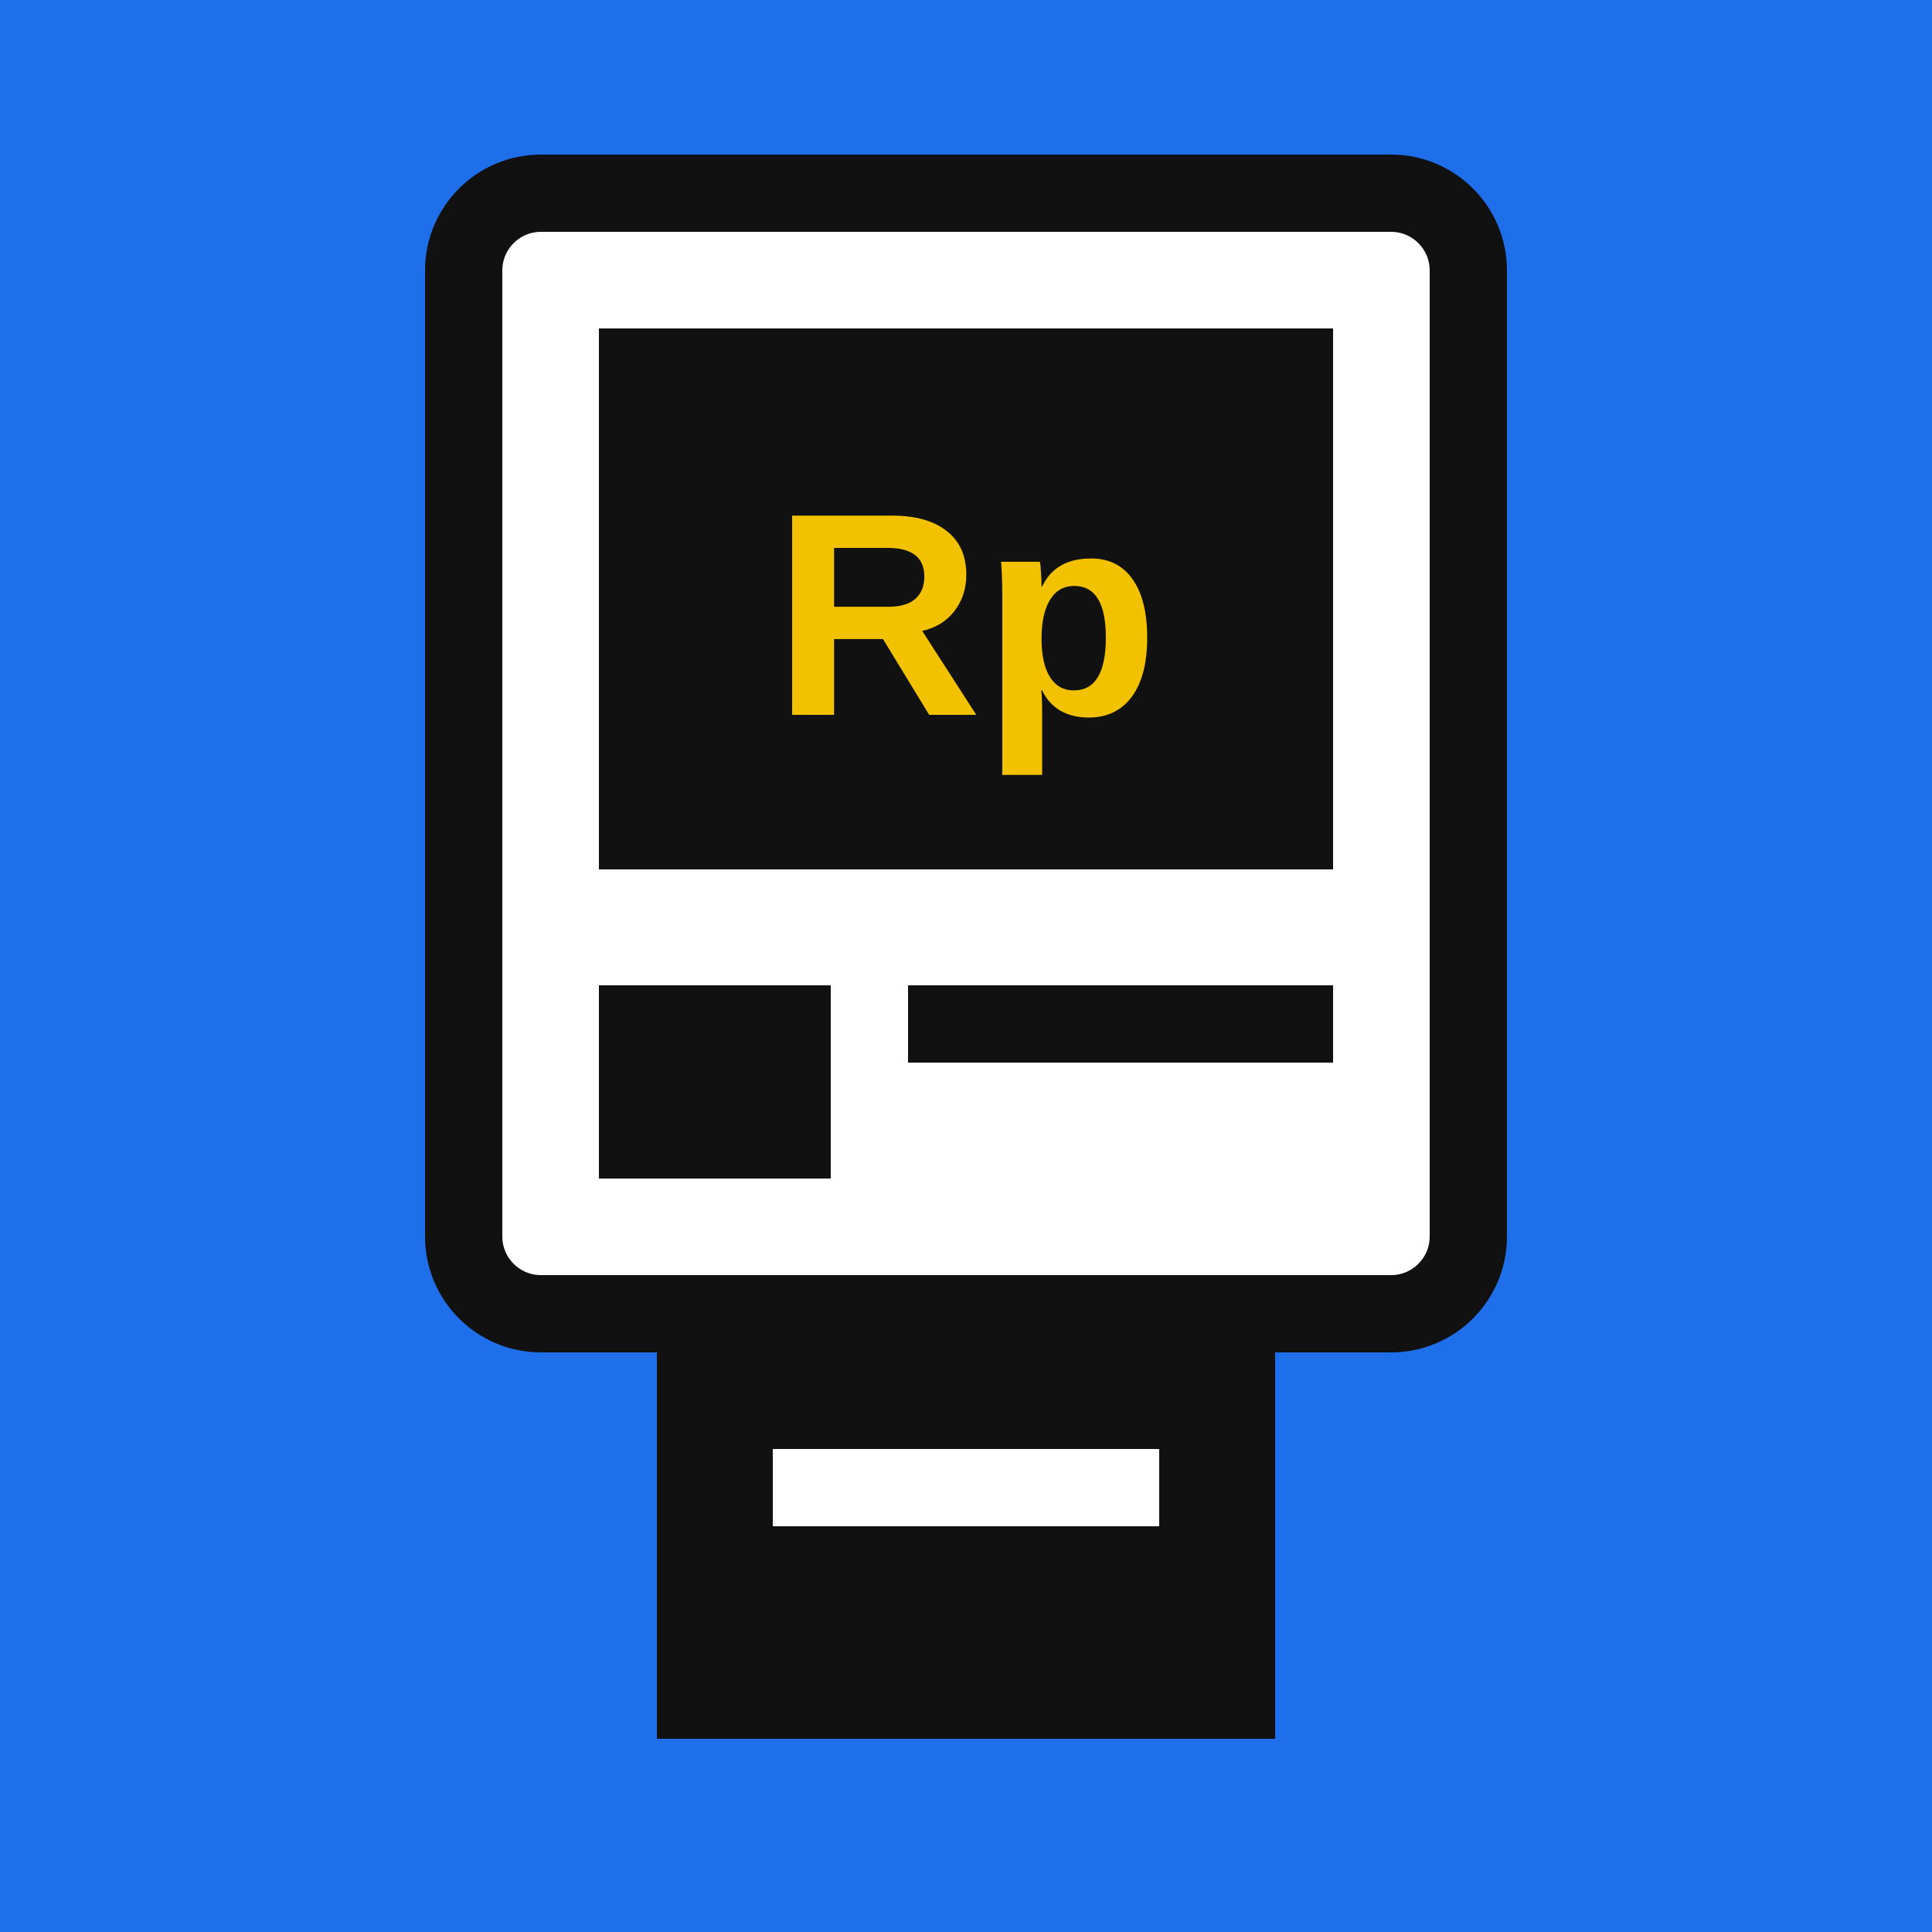
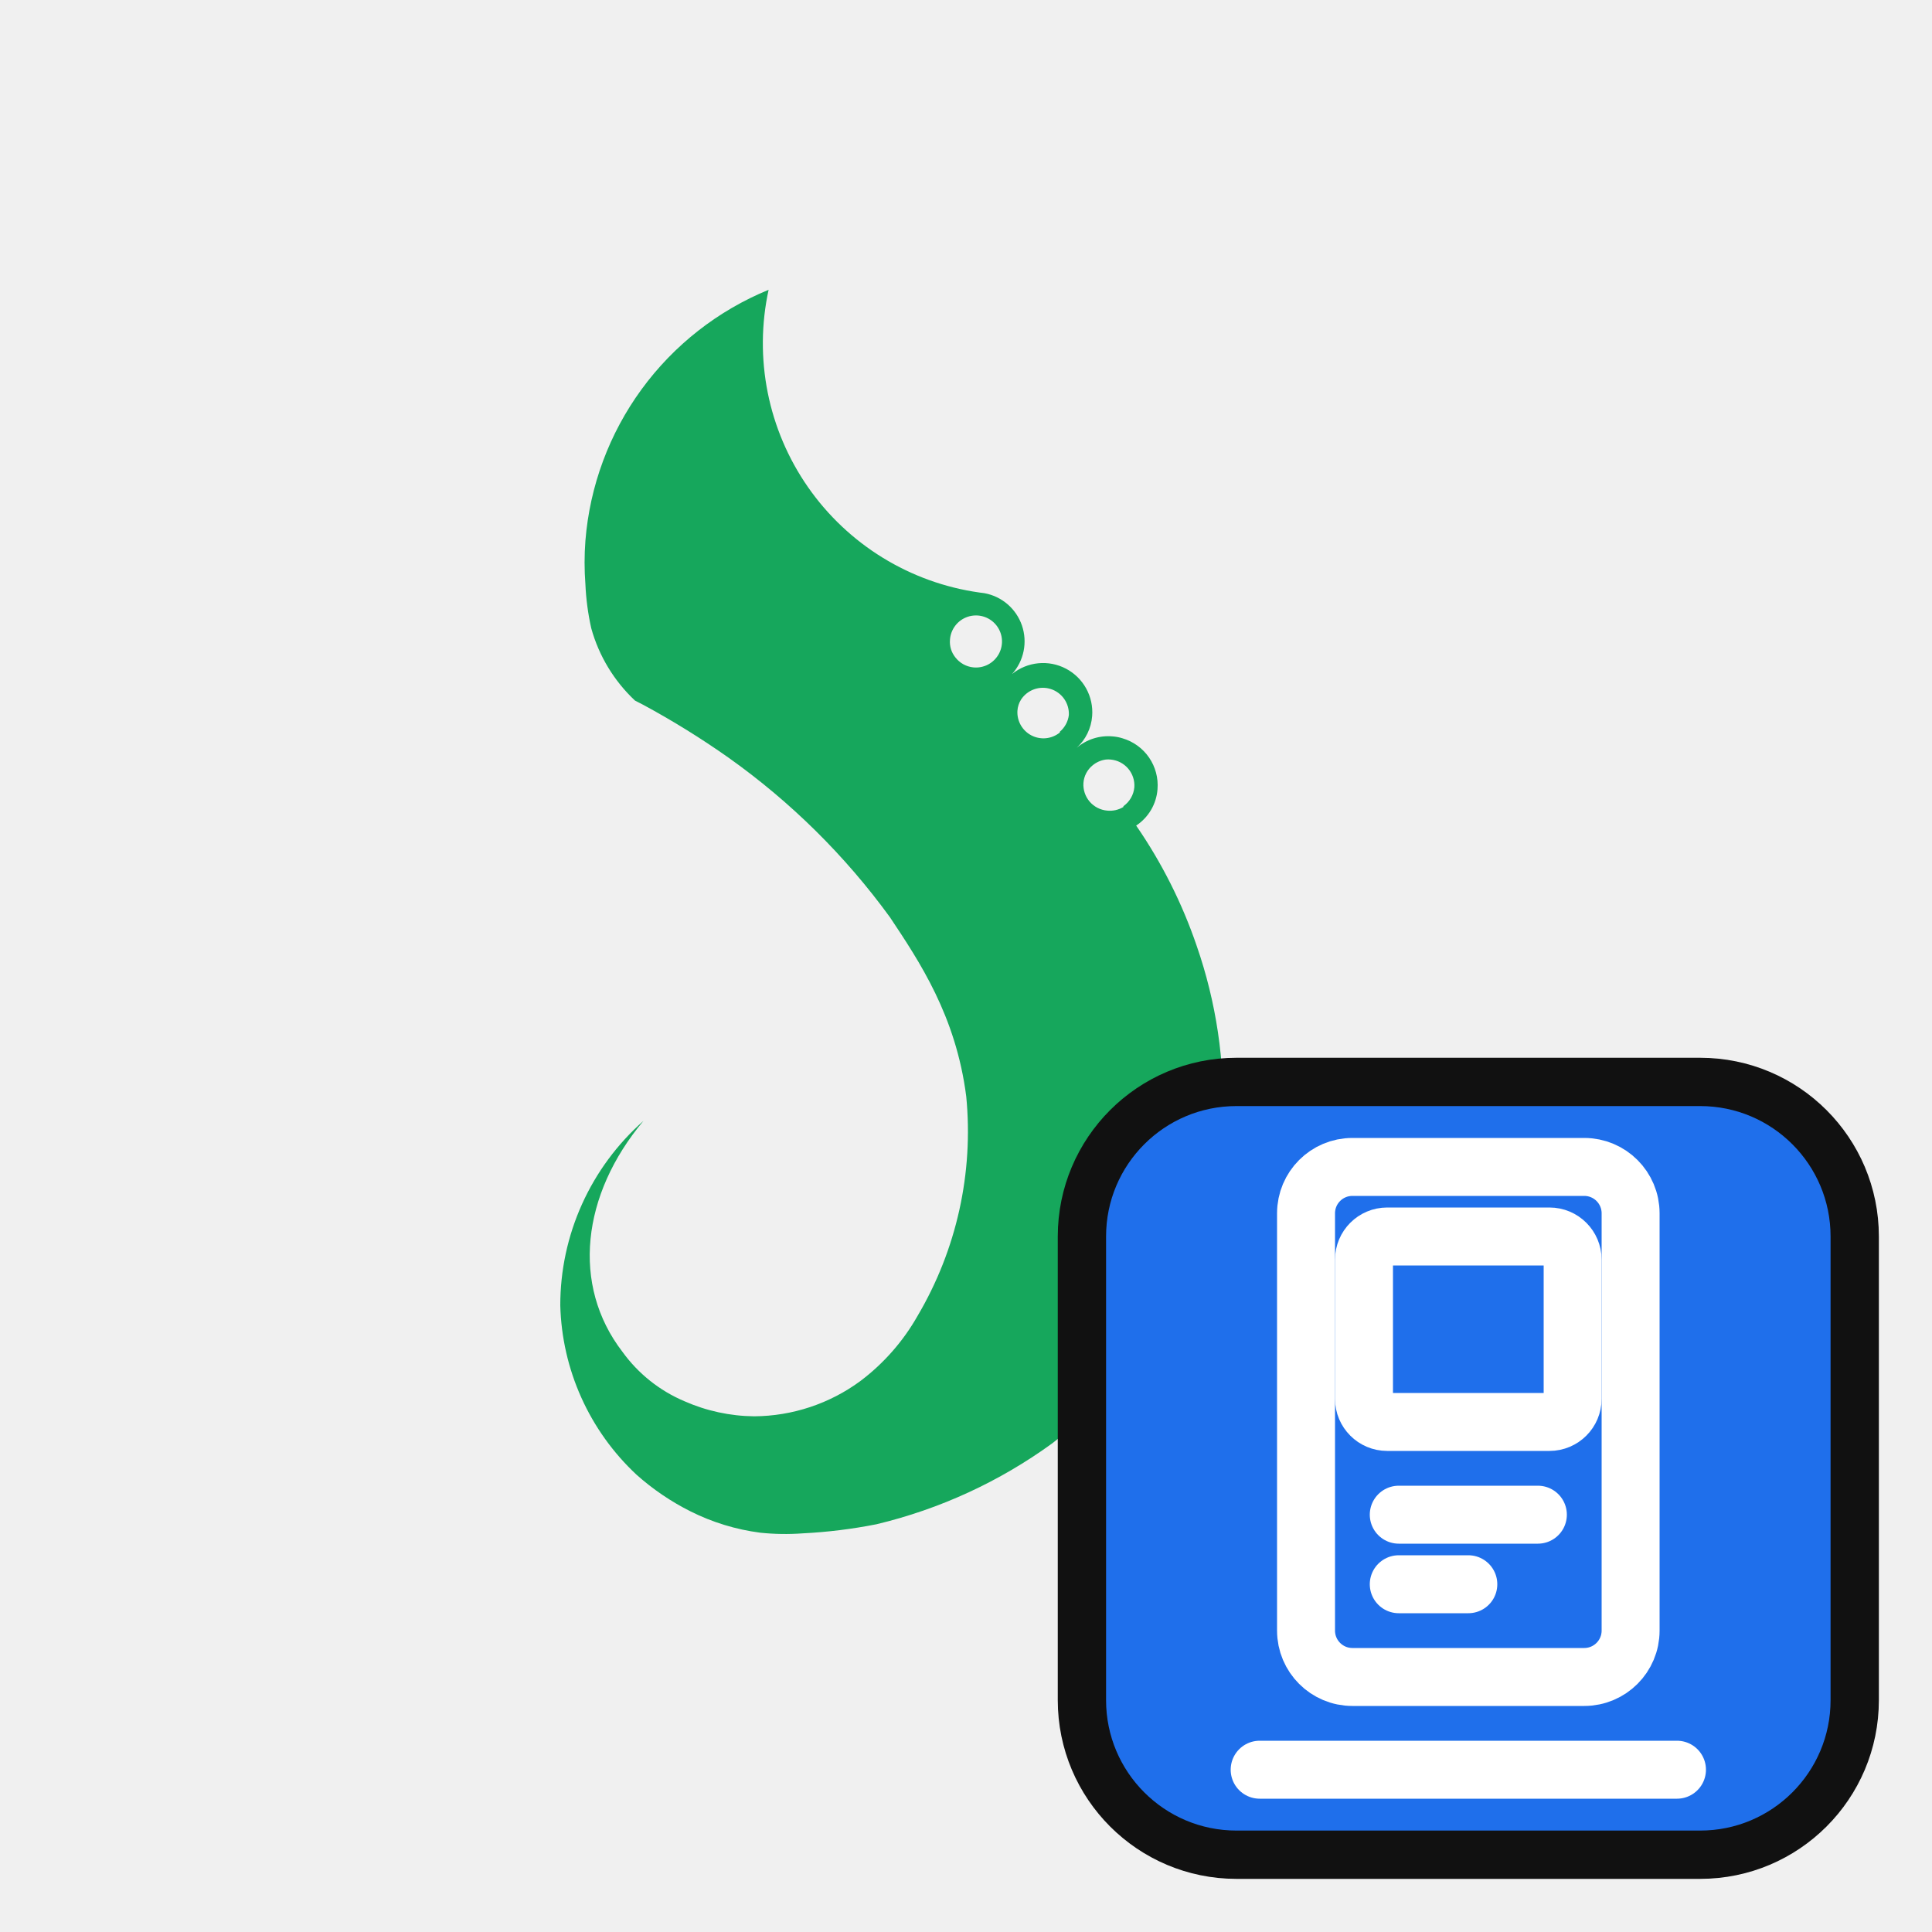
- <svg xmlns="http://www.w3.org/2000/svg" viewBox="0 0 100 100">
-   <rect width="100" height="100" fill="#1F6FEB" />
-   <rect x="24" y="10" width="52" height="58" rx="4" fill="#fff" stroke="#111" stroke-width="4" />
-   <rect x="31" y="17" width="38" height="28" fill="#111" />
-   <text x="50" y="37" text-anchor="middle" font-family="Arial Black,Arial" font-weight="900" font-size="15" fill="#F2C200">Rp</text>
-   <rect x="31" y="51" width="12" height="10" fill="#111" />
-   <rect x="47" y="51" width="22" height="4" fill="#111" />
-   <path d="M34 68h32v22H34z" fill="#111" />
-   <rect x="40" y="75" width="20" height="4" fill="#fff" />
+ <svg xmlns="http://www.w3.org/2000/svg" viewBox="0 0 200 200">
+   <g transform="translate(58 30) scale(.56)">
+     <path d="M106.456 99.043C107.583 98.299 108.525 97.308 109.209 96.144C109.894 94.979 110.302 93.674 110.403 92.327C110.571 90.257 110.022 88.191 108.847 86.477C107.673 84.764 105.945 83.506 103.952 82.916C103.343 82.722 102.713 82.601 102.075 82.555C100.886 82.451 99.689 82.584 98.552 82.948C97.416 83.312 96.363 83.898 95.456 84.674C97.124 83.153 98.149 81.052 98.32 78.801C98.459 77.027 98.075 75.251 97.214 73.693C96.354 72.136 95.056 70.865 93.48 70.037C91.905 69.21 90.122 68.862 88.351 69.038C86.58 69.214 84.9 69.906 83.518 71.027C84.593 69.828 85.329 68.364 85.649 66.785C85.969 65.207 85.863 63.572 85.341 62.049C84.818 60.526 83.899 59.17 82.677 58.12C81.456 57.071 79.976 56.367 78.392 56.08L77.477 55.96C71.139 55.066 65.054 52.875 59.602 49.523C54.15 46.17 49.449 41.729 45.791 36.477C42.134 31.224 39.599 25.274 38.346 18.998C37.094 12.721 37.149 6.254 38.51 0C29.131 3.847 21.001 10.217 15.023 18.404C9.045 26.591 5.453 36.275 4.645 46.38C4.441 49.064 4.441 51.76 4.645 54.443C4.765 57.182 5.128 59.904 5.728 62.578C7.146 67.689 9.944 72.311 13.815 75.937L15.356 76.731C20.8 79.672 26.065 82.935 31.121 86.503C42.594 94.649 52.666 104.607 60.942 115.987C66.357 124.122 73.145 134.207 75.046 149.129C76.416 163.26 73.264 177.461 66.044 189.685C63.382 194.377 59.786 198.472 55.478 201.719C49.785 205.915 42.91 208.198 35.838 208.242C31.393 208.196 27.004 207.246 22.937 205.45C18.354 203.506 14.391 200.343 11.481 196.304C2.031 184.014 3.933 167.265 15.38 153.63C10.542 157.898 6.669 163.146 4.017 169.027C1.365 174.907 -0.004 181.285 8.88891e-06 187.735C0.153 193.624 1.477 199.424 3.894 204.796C6.312 210.168 9.774 215.005 14.08 219.025C17.095 221.719 20.454 224.001 24.069 225.812C28.117 227.843 32.478 229.177 36.969 229.759C39.568 230.03 42.186 230.07 44.792 229.88C49.384 229.652 53.953 229.089 58.463 228.195C70.163 225.396 81.197 220.317 90.931 213.248C100.135 206.151 107.712 197.164 113.151 186.893C118.59 176.622 121.764 165.304 122.461 153.702C122.896 142.69 121.263 131.693 117.648 121.282C114.955 113.39 111.189 105.907 106.456 99.043ZM76.346 69.799C75.701 69.732 75.077 69.535 74.51 69.221C73.944 68.906 73.447 68.481 73.048 67.97C72.3 67.051 71.938 65.877 72.037 64.697C72.1 63.739 72.448 62.822 73.035 62.063C73.623 61.304 74.424 60.738 75.336 60.438C76.248 60.138 77.228 60.118 78.152 60.379C79.075 60.641 79.9 61.172 80.519 61.905C81.138 62.639 81.524 63.54 81.627 64.495C81.73 65.449 81.545 66.412 81.097 67.261C80.648 68.109 79.956 68.804 79.109 69.257C78.263 69.709 77.3 69.898 76.346 69.799ZM92.351 81.833C91.628 82.422 90.749 82.789 89.822 82.888C88.895 82.986 87.958 82.814 87.127 82.391C86.296 81.967 85.606 81.312 85.14 80.504C84.675 79.695 84.454 78.769 84.505 77.838C84.549 77.094 84.781 76.374 85.179 75.744C85.758 74.862 86.611 74.194 87.606 73.844C88.602 73.494 89.684 73.48 90.688 73.806C91.692 74.131 92.561 74.778 93.162 75.645C93.762 76.513 94.061 77.554 94.012 78.608C93.865 79.807 93.272 80.907 92.351 81.689V81.833ZM104.097 95.601C103.195 96.149 102.138 96.386 101.088 96.275C99.837 96.164 98.678 95.569 97.859 94.615C97.041 93.662 96.627 92.426 96.708 91.172C96.752 90.538 96.927 89.921 97.221 89.357C97.515 88.794 97.922 88.297 98.417 87.899C99.105 87.329 99.939 86.963 100.824 86.84C101.135 86.803 101.45 86.803 101.762 86.84C103.014 86.956 104.171 87.558 104.985 88.516C105.799 89.474 106.206 90.712 106.119 91.966C106.054 92.66 105.84 93.331 105.491 93.933C105.142 94.536 104.666 95.055 104.097 95.456V95.601Z" fill="#16A75C" />
+   </g>
+   <g transform="translate(112 112)">
+     <rect width="80" height="80" rx="16" fill="#1F6FEB" stroke="#111" stroke-width="5" />
+     <g transform="translate(4 4) scale(1.2)" fill="none" stroke="#fff" stroke-width="5" stroke-linejoin="round" stroke-linecap="round">
+       <rect x="16" y="4" width="28" height="44" rx="4" />
+       <rect x="21" y="10" width="18" height="16" rx="2" />
+       <path d="M24 34h12M24 40h6" />
+       <path d="M12 56h36" />
+     </g>
+   </g>
</svg>
